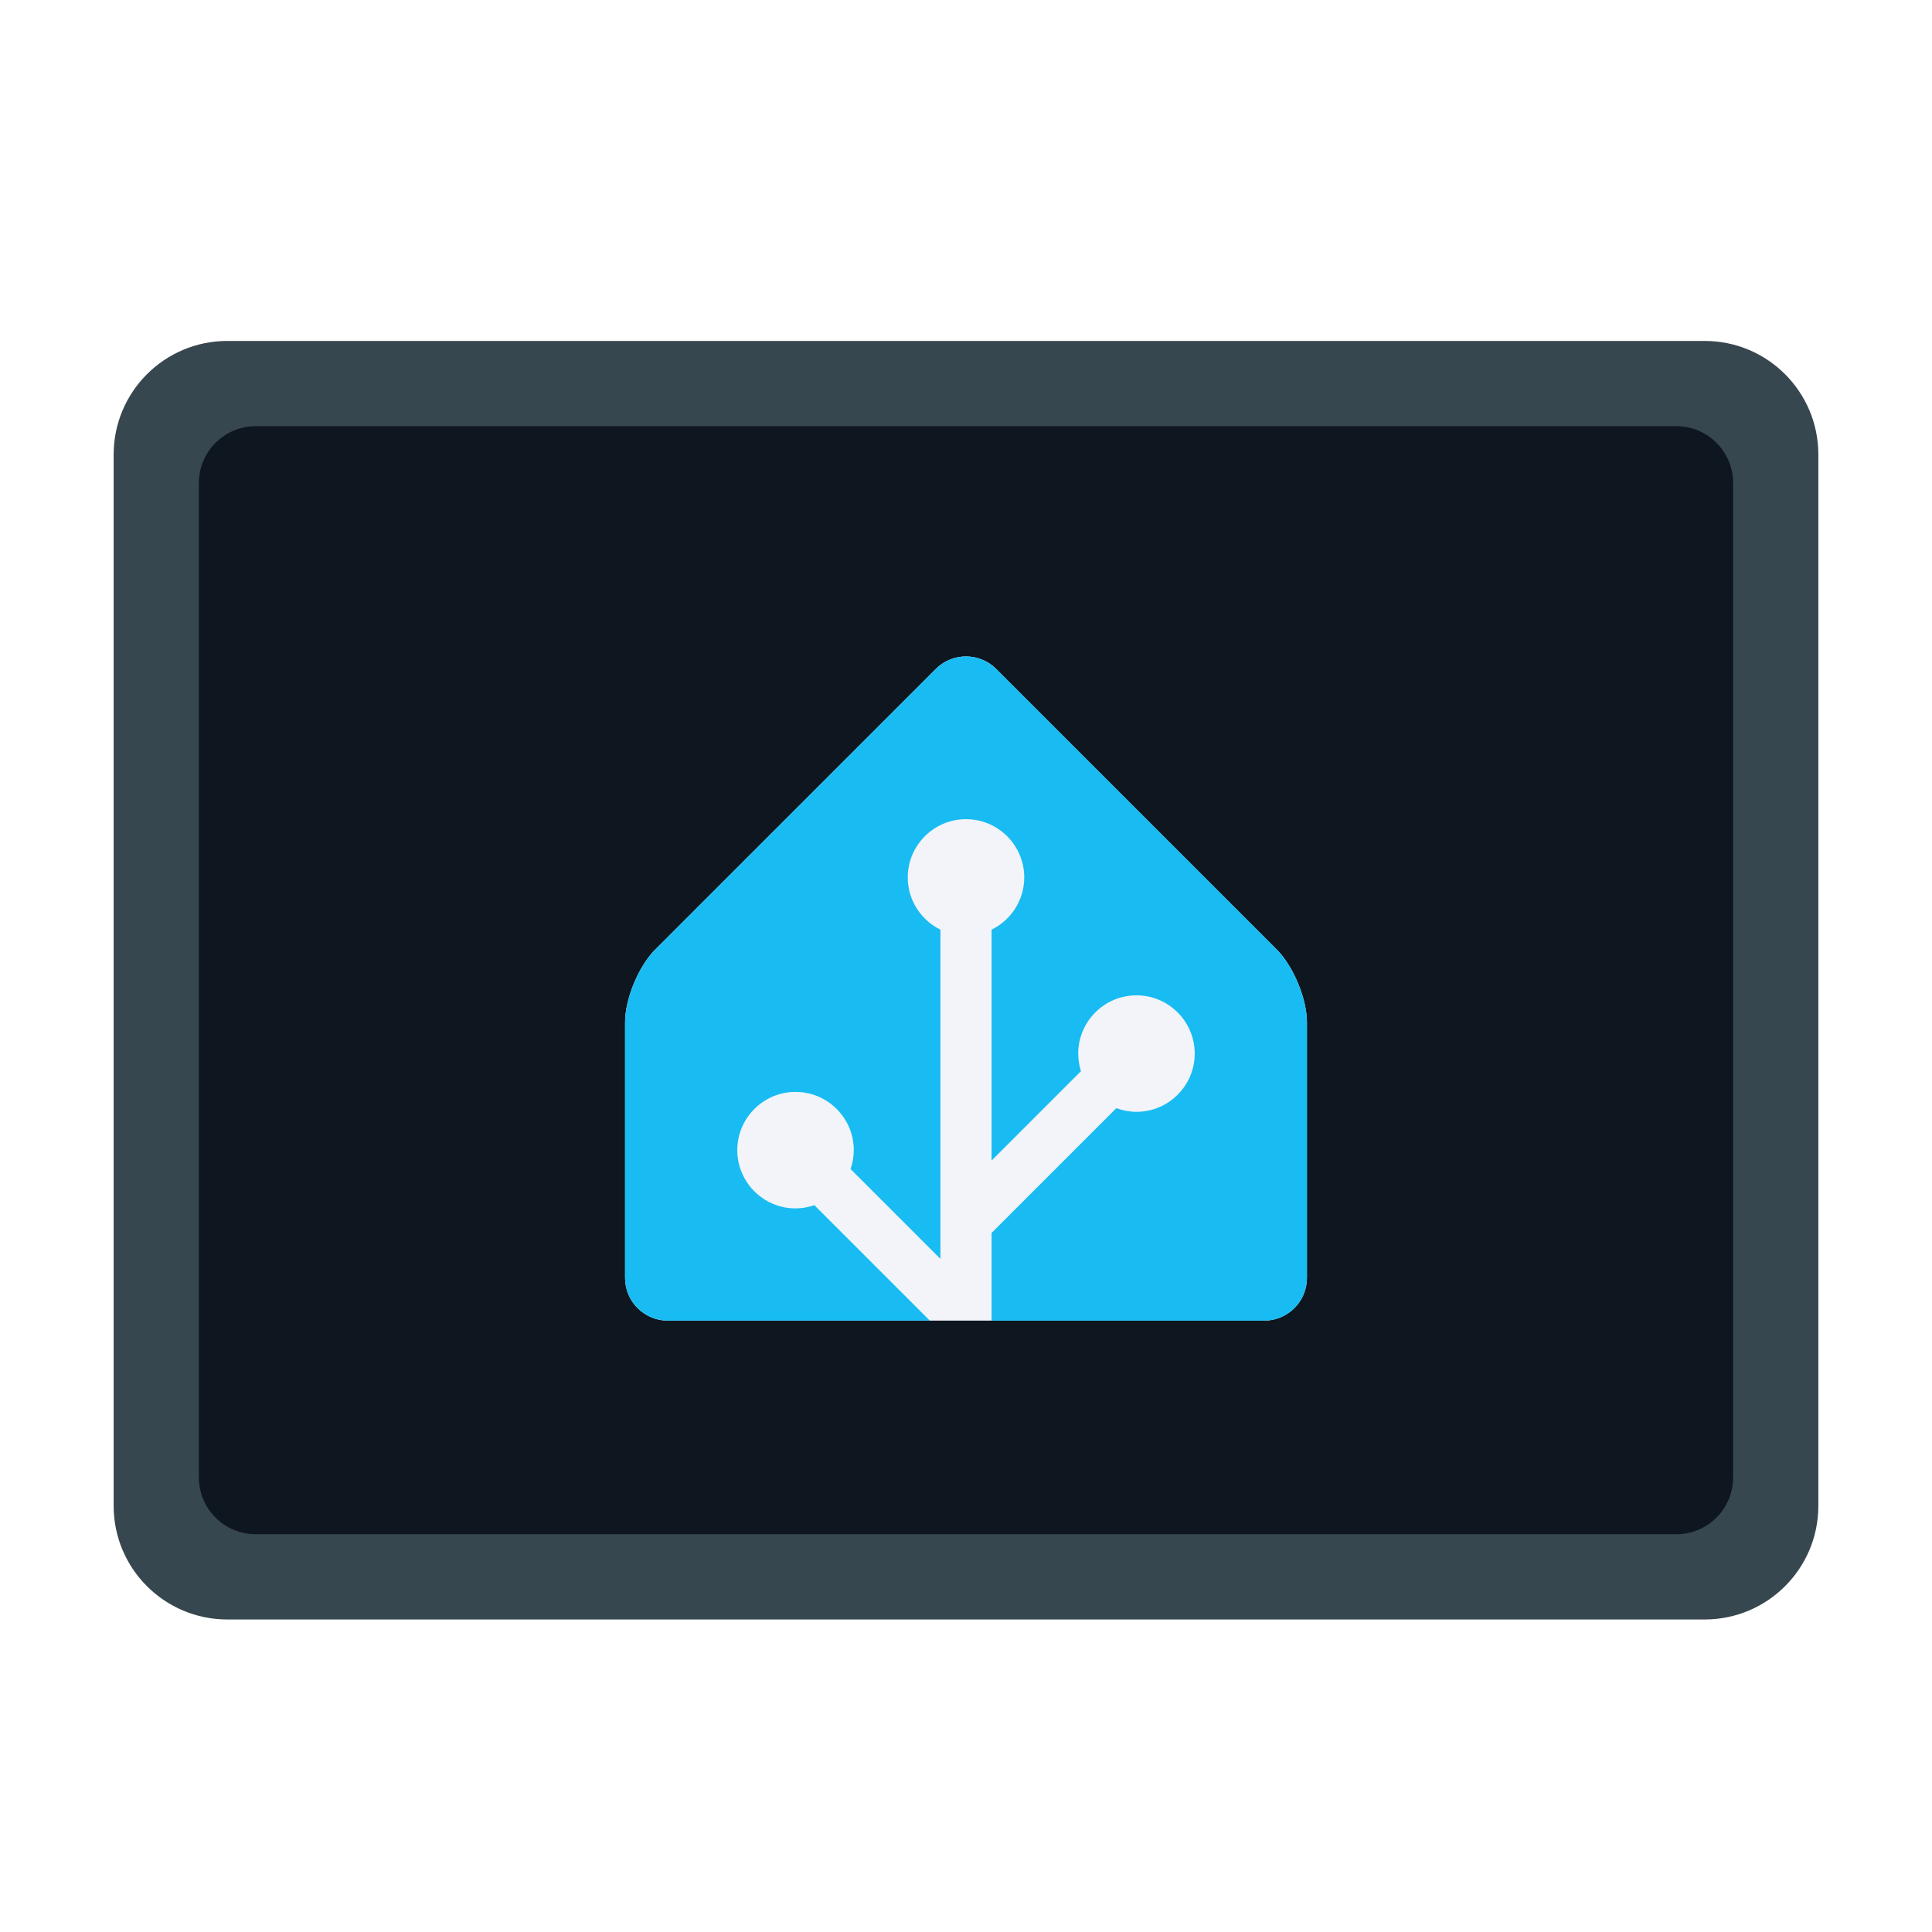
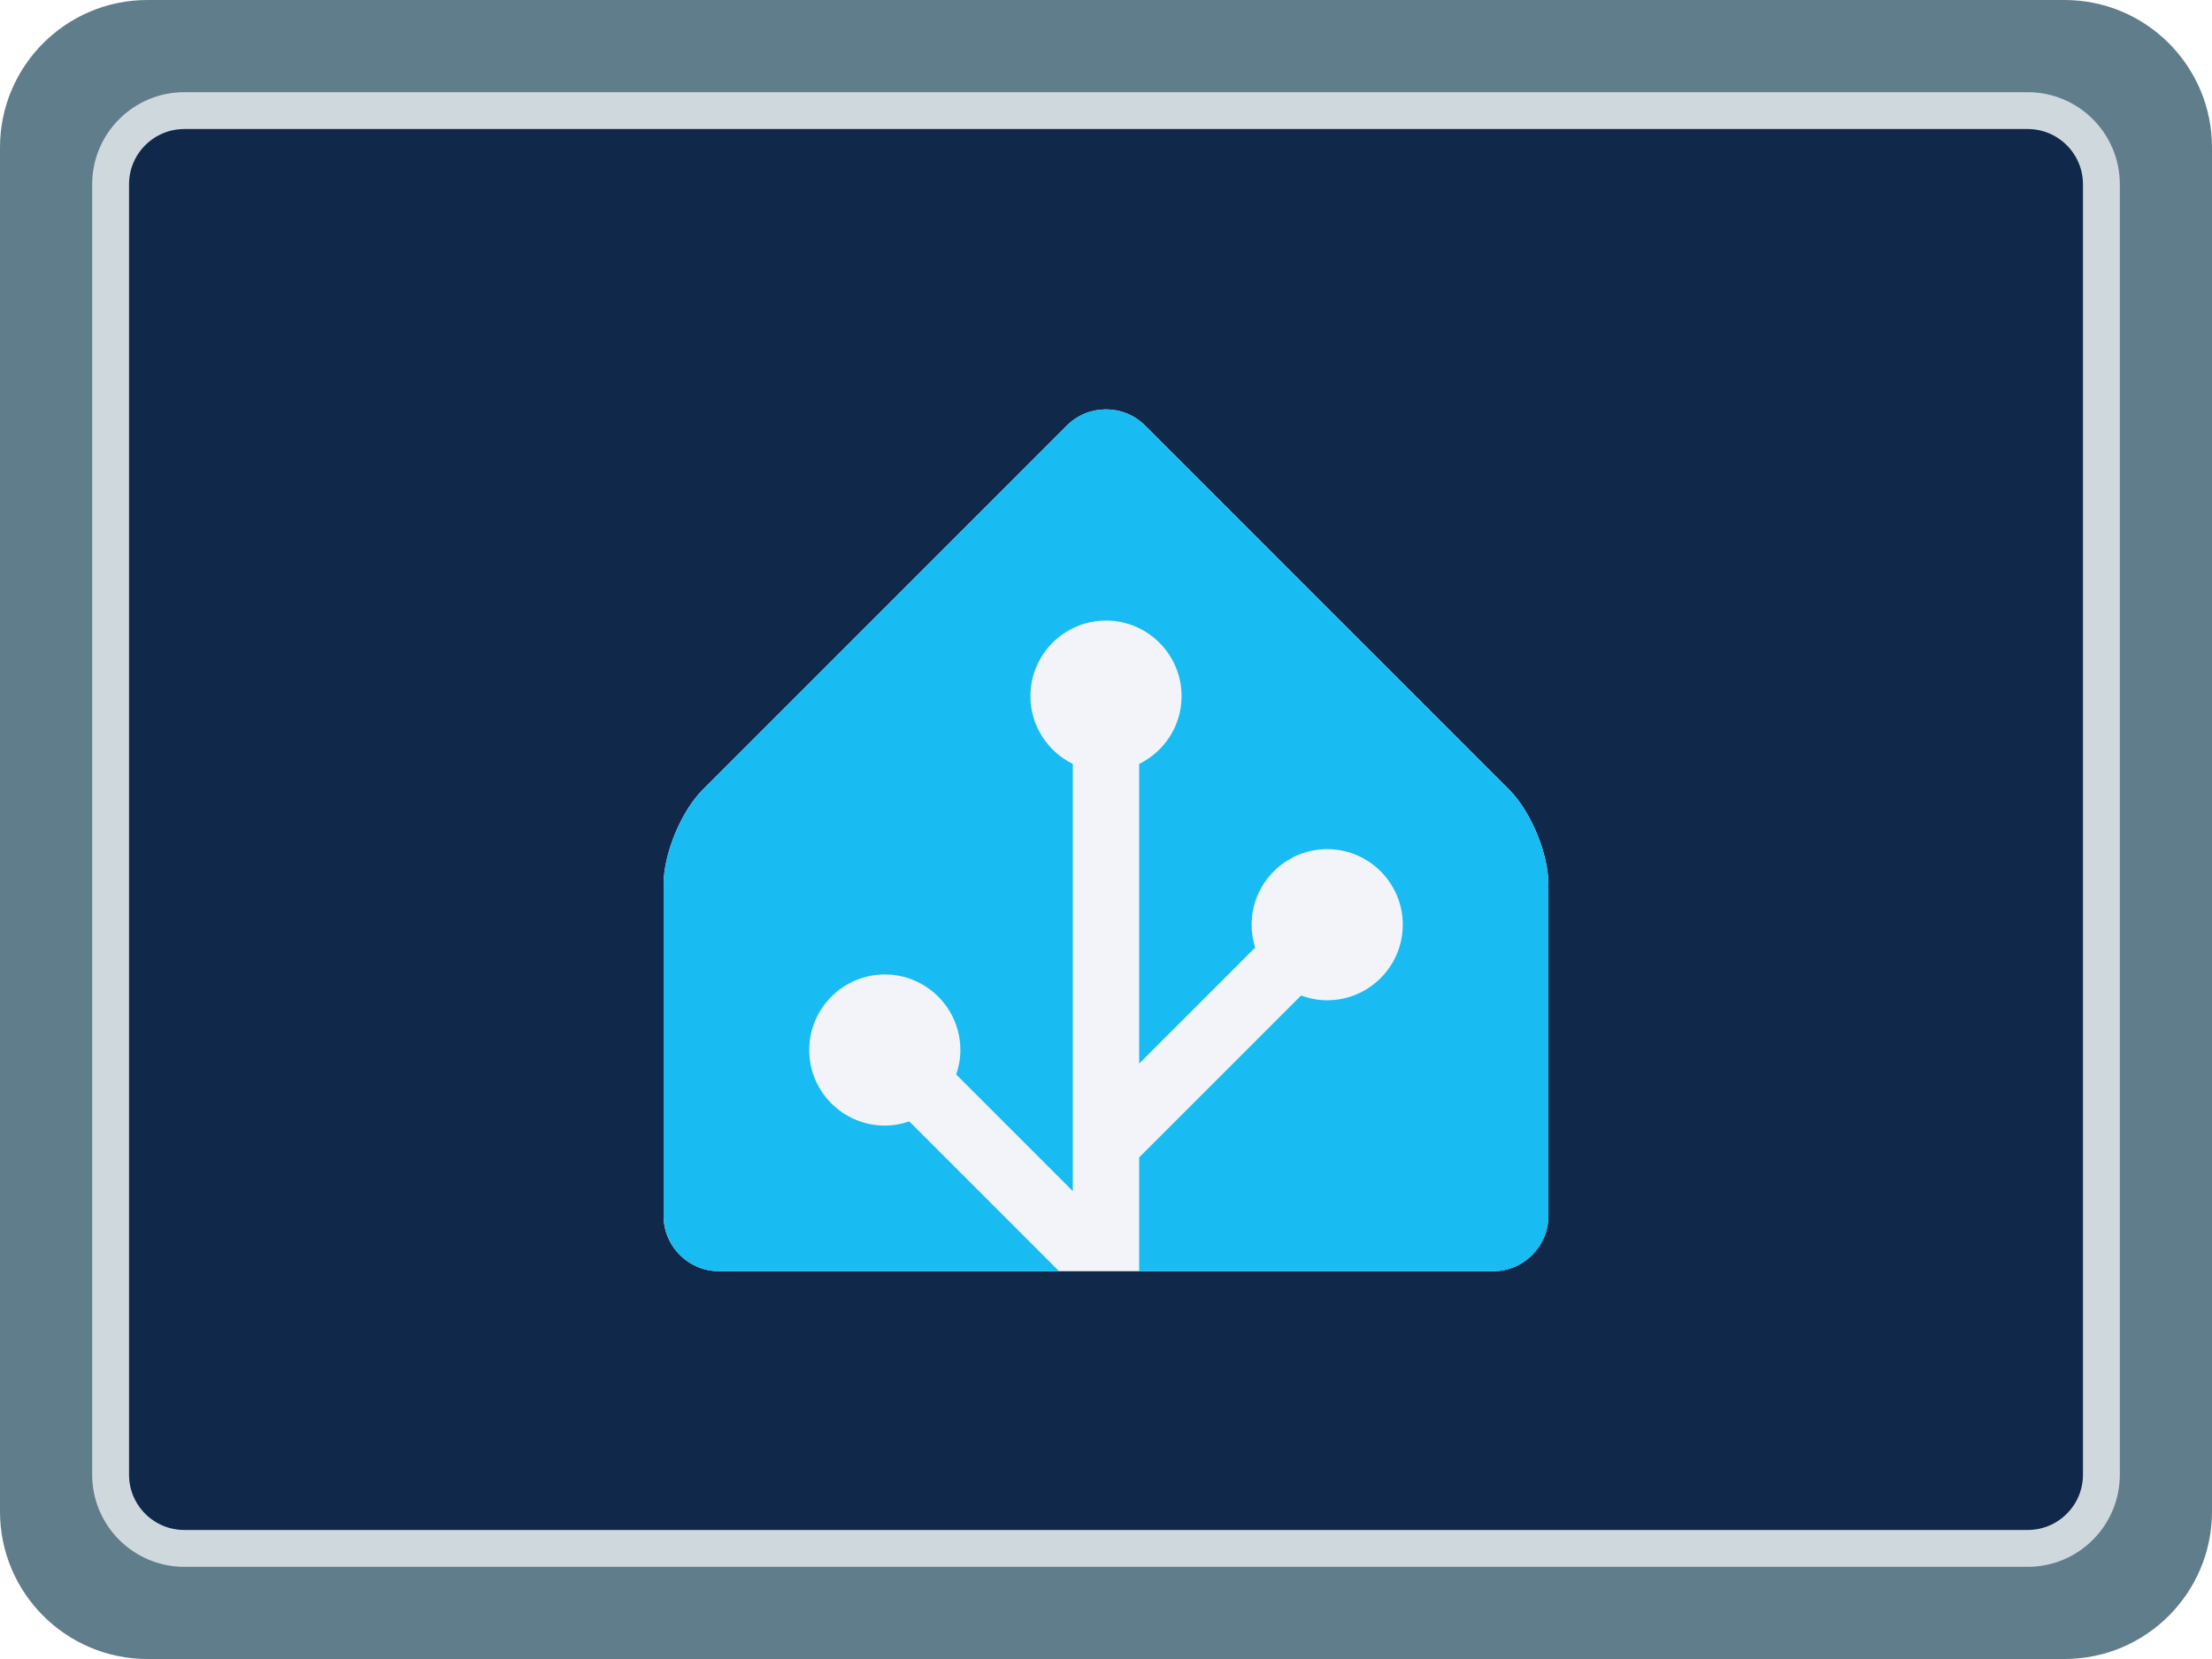
- <svg xmlns="http://www.w3.org/2000/svg" width="108" height="108" viewBox="20 20 68 68">
-   <path d="M28,32 h52 a4,4 0 0 1 4,4 v37 a4,4 0 0 1 -4,4 h-52 a4,4 0 0 1 -4,-4 v-37 a4,4 0 0 1 4,-4 z" fill="#37474F" />
-   <path d="M29,35 h50 a2,2 0 0 1 2,2 v35 a2,2 0 0 1 -2,2 h-50 a2,2 0 0 1 -2,-2 v-35 a2,2 0 0 1 2,-2 z" fill="#0E1620" />
+ <svg xmlns="http://www.w3.org/2000/svg" viewBox="24 32 60 45">
+   <path d="M28,32 h52 a4,4 0 0 1 4,4 v37 a4,4 0 0 1 -4,4 h-52 a4,4 0 0 1 -4,-4 v-37 a4,4 0 0 1 4,-4 z" fill="#607D8B" />
+   <path d="M29,35 h50 a2,2 0 0 1 2,2 v35 a2,2 0 0 1 -2,2 h-50 a2,2 0 0 1 -2,-2 v-35 a2,2 0 0 1 2,-2 z" fill="#10284A" stroke="#CFD8DC" stroke-width="1" />
  <g transform="translate(42.00,42.50) scale(0.1)">
    <path fill="#F2F4F9" d="M240 224.813C240 233.063 233.25 239.813 225 239.813H15C6.75 239.813 0 233.063 0 224.813V134.813C0 126.563 4.77 115.043 10.61 109.203L109.39 10.423C115.22 4.593 124.77 4.593 130.6 10.423L229.39 109.213C235.22 115.043 240 126.573 240 134.823V224.823V224.813Z" />
    <path fill="#18BCF2" d="M229.39 109.203L130.61 10.423C124.78 4.593 115.23 4.593 109.4 10.423L10.61 109.203C4.78 115.033 0 126.563 0 134.813V224.813C0 233.063 6.75 239.813 15 239.813H107.27L66.64 199.183C64.55 199.903 62.32 200.313 60 200.313C48.7 200.313 39.5 191.113 39.5 179.813C39.5 168.513 48.7 159.313 60 159.313C71.3 159.313 80.5 168.513 80.5 179.813C80.5 182.143 80.09 184.373 79.37 186.463L111 218.093V102.213C104.2 98.873 99.5 91.893 99.5 83.823C99.5 72.523 108.7 63.323 120 63.323C131.3 63.323 140.5 72.523 140.5 83.823C140.5 91.893 135.8 98.873 129 102.213V183.483L160.46 152.023C159.84 150.063 159.5 147.983 159.5 145.823C159.5 134.523 168.7 125.323 180 125.323C191.3 125.323 200.5 134.523 200.5 145.823C200.5 157.123 191.3 166.323 180 166.323C177.5 166.323 175.12 165.853 172.91 165.033L129 208.943V239.823H225C233.25 239.823 240 233.073 240 224.823V134.823C240 126.573 235.23 115.053 229.39 109.213V109.203Z" />
  </g>
</svg>
